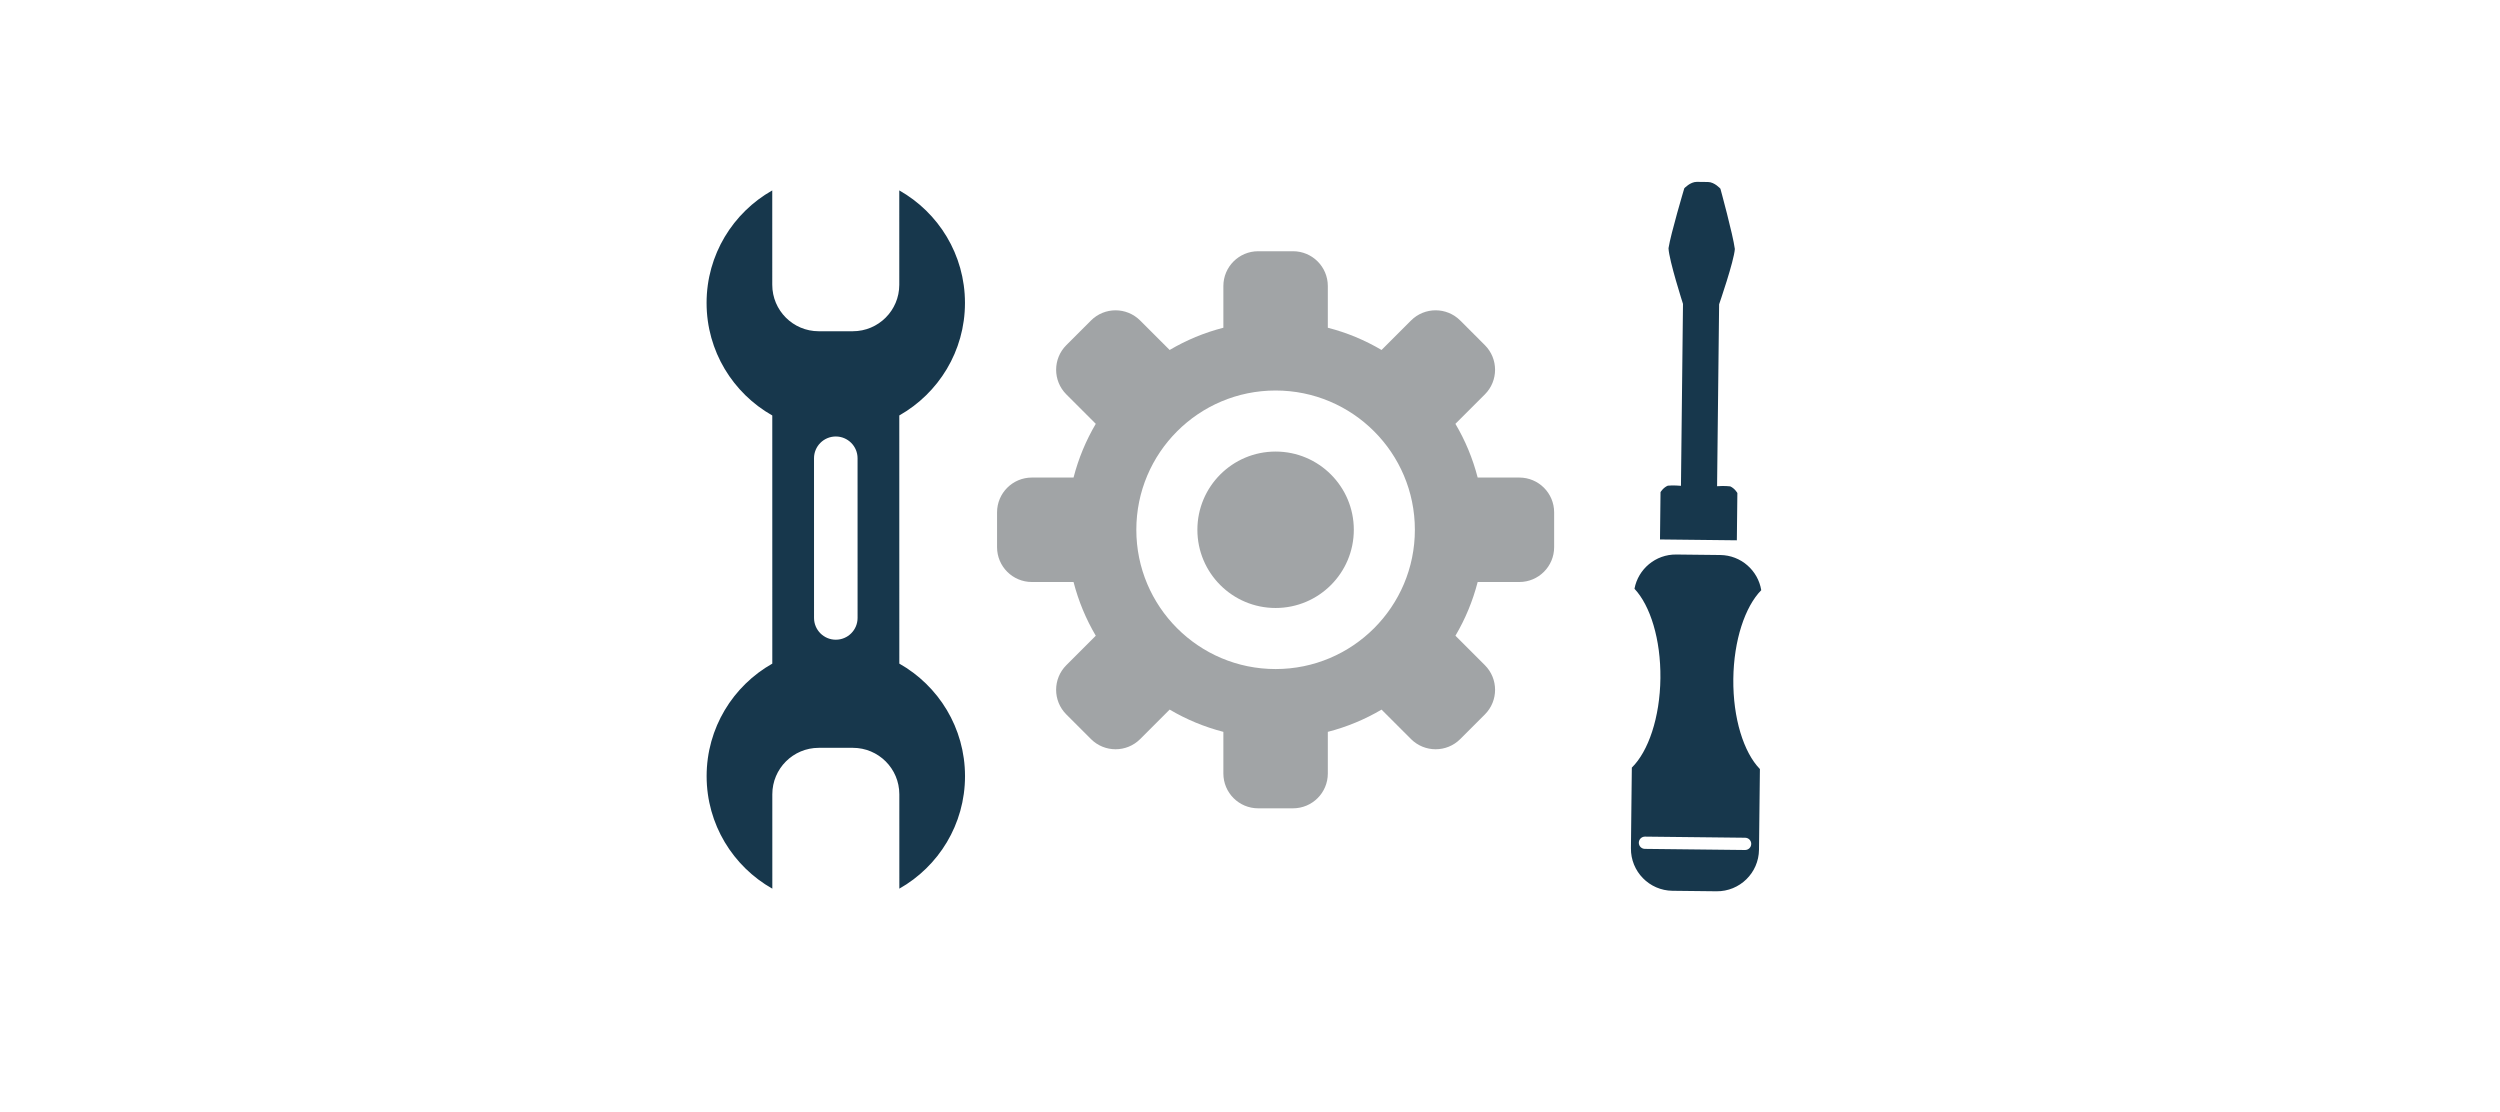
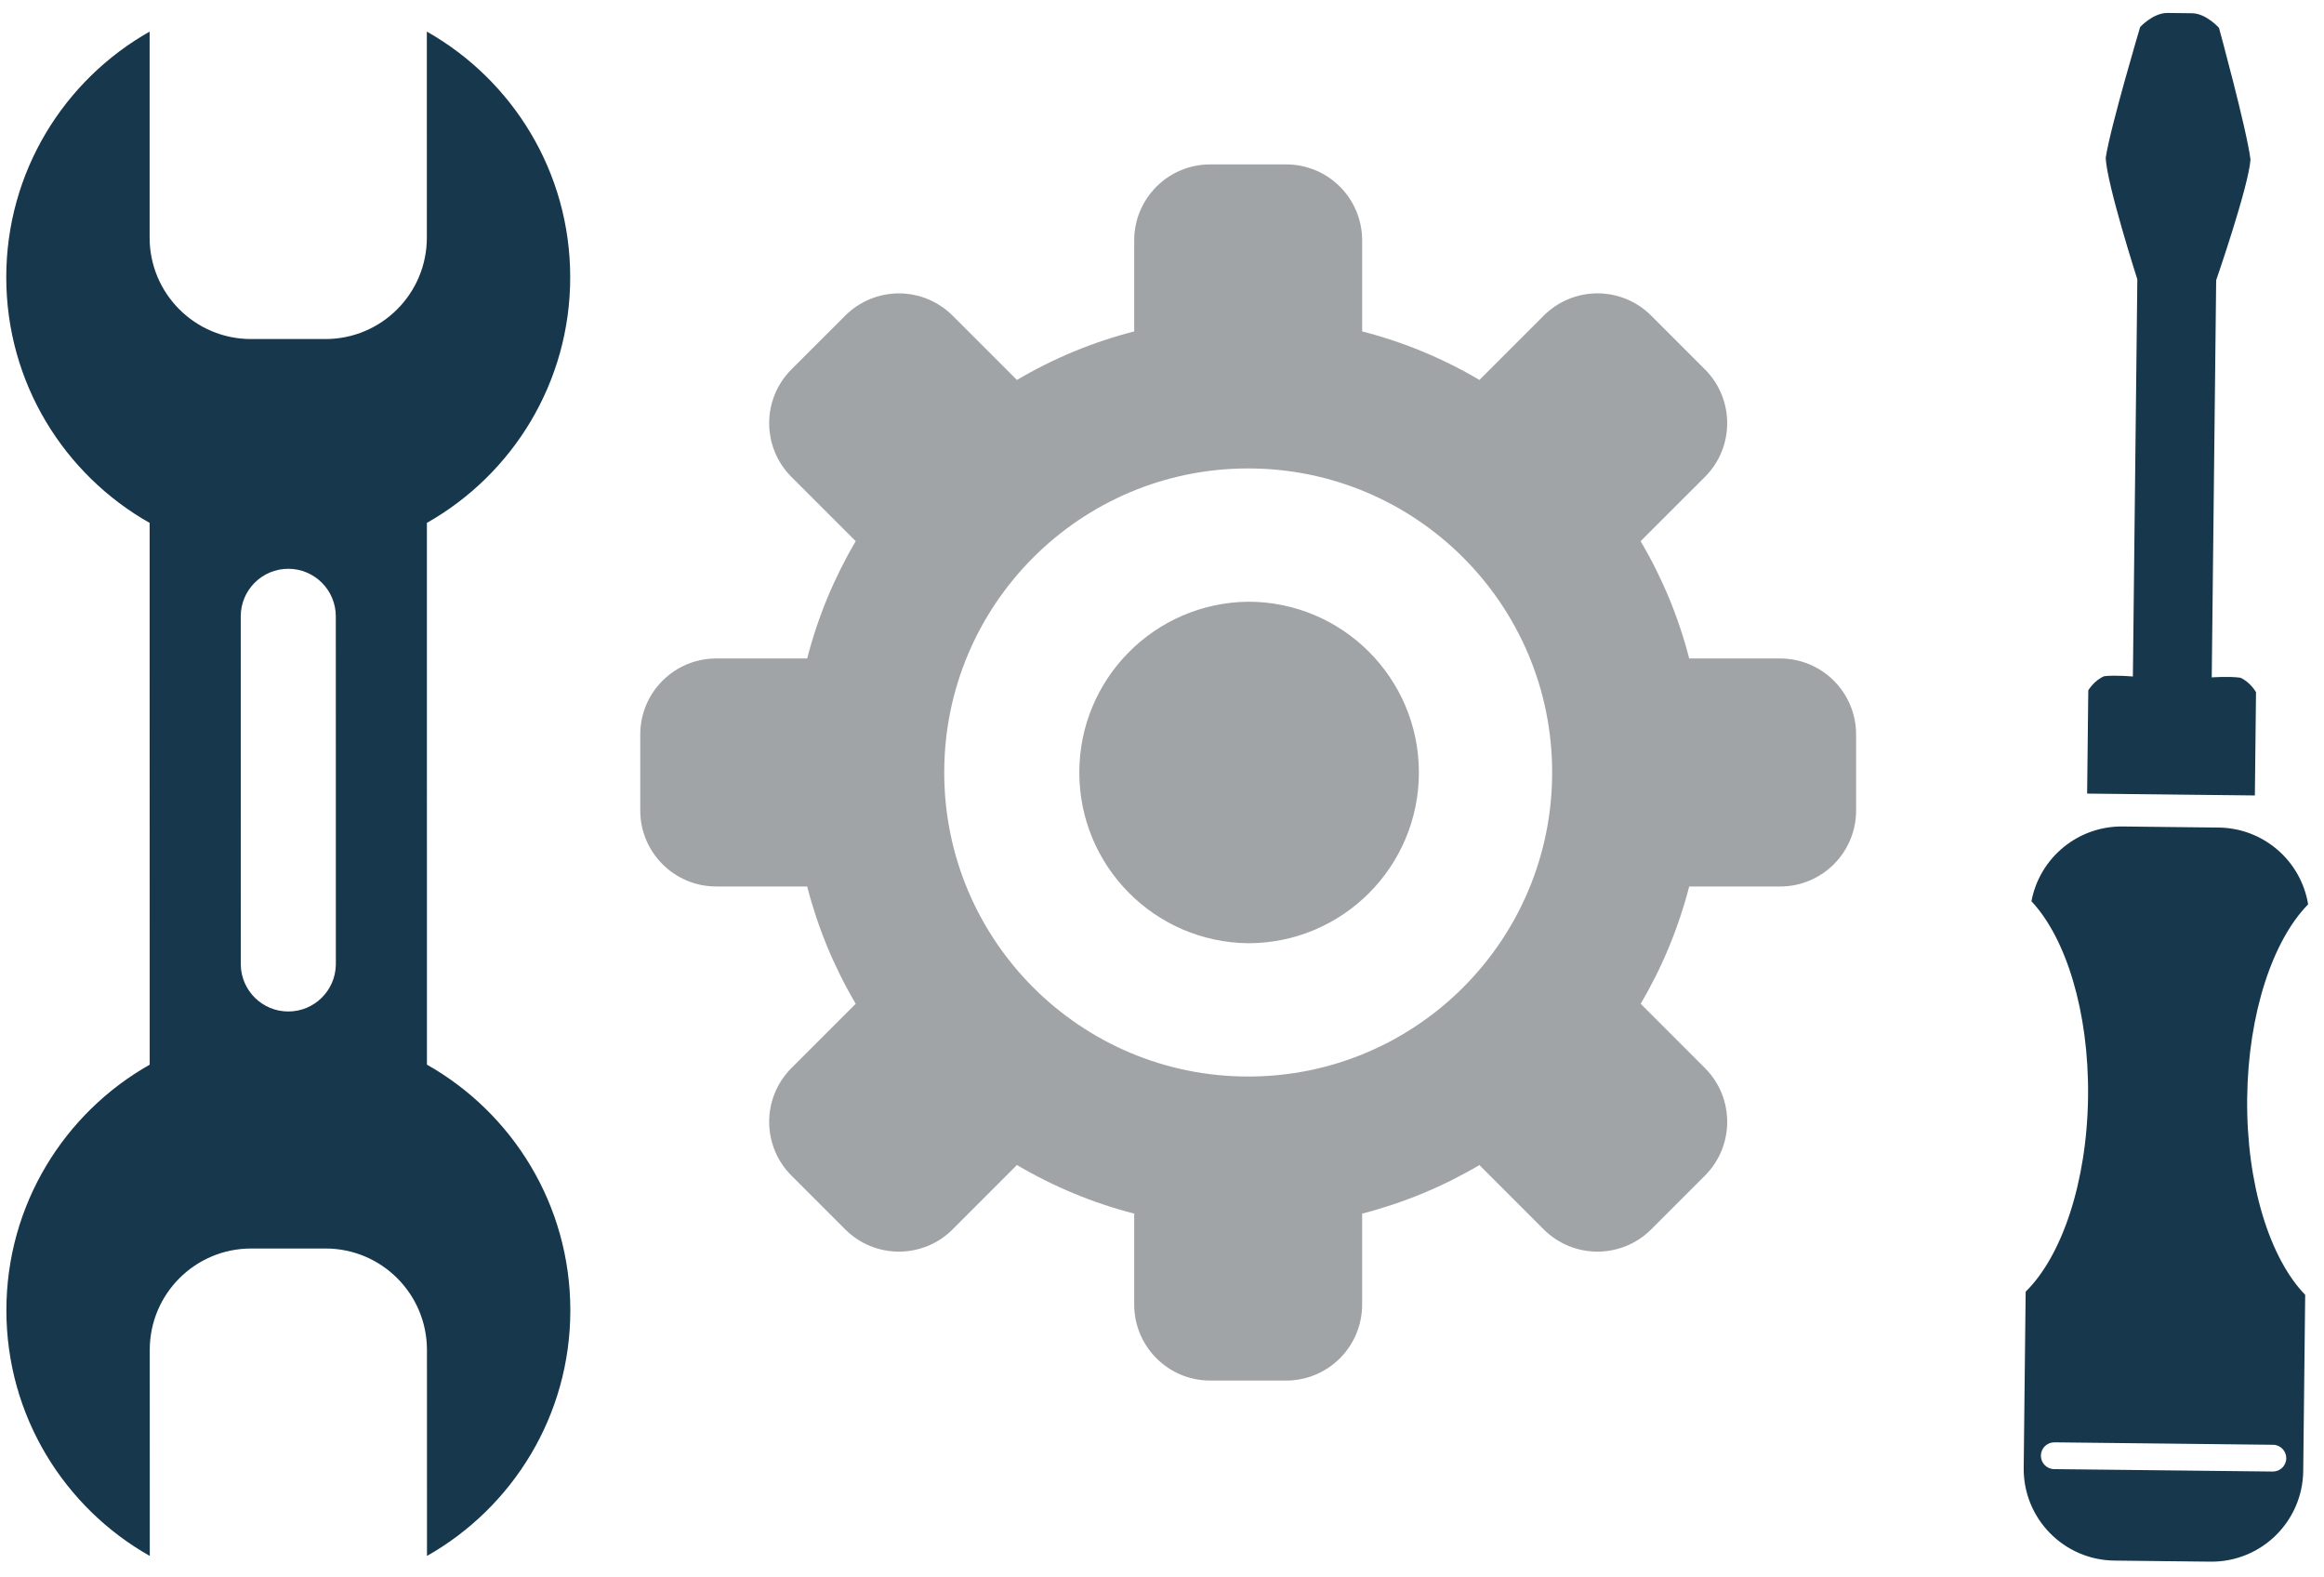
- <svg xmlns="http://www.w3.org/2000/svg" xml:space="preserve" width="71.437mm" height="31.75mm" version="1.1" style="shape-rendering:geometricPrecision; text-rendering:geometricPrecision; image-rendering:optimizeQuality; fill-rule:evenodd; clip-rule:evenodd" viewBox="0 0 7143.74 3174.98">
-   <defs>
-     <style type="text/css">
-    
-     .fil1 {fill:#17374C;fill-rule:nonzero}
-     .fil0 {fill:#A1A4A6;fill-rule:nonzero}
-    
-   </style>
-   </defs>
-   <g id="Layer_x0020_1">
-     <path class="fil0" d="M4341.46 1364.58l-119.02 0c-14.09,-54.61 -35.56,-106.1 -63.64,-153.51l84.24 -84.15c38.86,-38.86 38.77,-101.92 0,-140.68l-70.35 -70.35c-38.96,-38.96 -101.82,-38.96 -140.78,0l-84.14 84.14c-47.42,-27.98 -98.91,-49.55 -153.52,-63.54l0 -119.12c0,-54.99 -44.5,-99.49 -99.49,-99.49l-99.49 0c-54.94,0 -99.49,44.5 -99.49,99.49l0 119.12c-54.61,13.99 -106.15,35.57 -153.52,63.55l-84.18 -84.14c-38.87,-38.87 -101.83,-38.96 -140.69,0l-70.35 70.34c-38.86,38.86 -38.86,101.82 0,140.69l84.15 84.14c-27.99,47.41 -49.46,98.91 -63.55,153.51l-119.07 0c-54.94,0 -99.49,44.5 -99.49,99.5l0 99.49c0,54.99 44.55,99.49 99.49,99.49l119.07 0c14.09,54.61 35.56,106.1 63.55,153.51l-84.15 84.15c-38.86,38.86 -38.91,101.82 0,140.78l70.35 70.34c38.86,38.87 101.82,38.87 140.69,0l84.19 -84.23c47.41,28.07 98.91,49.55 153.51,63.64l0 119.01c0,55 44.55,99.5 99.49,99.5l99.49 -0.01c55,0 99.49,-44.5 99.49,-99.49l0 -119.02c54.61,-14.09 106.1,-35.56 153.52,-63.54l84.14 84.14c38.96,38.86 101.92,38.86 140.78,0l70.35 -70.34c38.86,-38.97 38.86,-101.83 0,-140.79l-84.14 -84.14c27.98,-47.42 49.45,-98.91 63.54,-153.51l119.02 0c55,0 99.49,-44.6 99.49,-99.5l0 -99.49c0,-54.99 -44.49,-99.49 -99.49,-99.49zm-696.44 547.21c-219.78,0 -397.97,-178.2 -397.97,-397.97 0,-219.78 178.19,-397.97 397.97,-397.97 219.77,0 397.97,178.19 397.97,397.97 0,219.77 -178.2,397.97 -397.97,397.97zm0 -621.48c123.43,0 223.5,100.07 223.5,223.5 0,123.43 -100.07,223.5 -223.5,223.5 -123.43,0 -223.5,-100.07 -223.5,-223.5 0,-123.43 100.07,-223.5 223.5,-223.5z" />
-     <path class="fil1" d="M4660.37 2423.95c-0.75,66.34 52.43,120.71 118.76,121.46l62.87 0.7 62.88 0.7c66.33,0.75 120.71,-52.43 121.45,-118.77l2.58 -230.52c-46.18,-47.32 -77.21,-144.93 -75.96,-257.37 1.25,-110.95 33.59,-206.73 79.82,-253.72 -9.27,-56.46 -57.95,-99.85 -117.15,-100.51l-62.87 -0.7 -62.87 -0.71c-59.19,-0.66 -108.83,41.63 -119.37,97.87 45.16,48.01 75.36,144.49 74.12,255.44 -1.26,112.44 -34.46,209.33 -81.69,255.61l-2.57 230.52zm40.25 -33.33l286.2 3.2c9.68,0.1 17.43,8.03 17.32,17.71 -0.11,9.67 -8.03,17.43 -17.71,17.32l-286.2 -3.2c-9.67,-0.11 -17.43,-8.04 -17.32,-17.71 0.11,-9.68 8.03,-17.43 17.71,-17.32zm146.04 -848.02l13.14 0.15 103.22 1.15 1.51 -135.12c0,0 -7.36,-13.22 -20.44,-19 -14.99,-2.04 -37.53,-0.42 -37.53,-0.42l5.81 -519.85c0,0 42.67,-123.34 44.94,-158.07 -5.18,-40.45 -41.25,-172.24 -41.25,-172.24 0,0 -16.68,-18.96 -35.44,-19.16 -6.23,-0.07 -10.36,-0.12 -13.14,-0.15 -5.61,-0.06 -5.64,-0.07 -5.64,-0.07 -2.77,-0.03 -6.91,-0.07 -13.14,-0.14 -18.76,-0.21 -35.86,18.37 -35.86,18.37 0,0 -39.01,130.95 -45.09,171.27 1.49,34.78 41.39,159.03 41.39,159.03l-5.81 519.86c0,0 -22.5,-2.12 -37.53,-0.42 -13.2,5.48 -20.86,18.53 -20.86,18.53l-1.51 135.13 103.23 1.15zm-2276.87 353.64l-0.02 -174.09 -0.03 -360.94 -0.02 -174.08c112.05,-63.39 187.68,-183.63 187.67,-321.55 -0.01,-137.92 -75.67,-258.15 -187.73,-321.52l0.03 269.69c0,73.31 -59.42,132.74 -132.73,132.75l-97.47 0.01c-73.31,0.01 -132.74,-59.41 -132.75,-132.72l-0.03 -269.69c-112.04,63.39 -187.68,183.64 -187.66,321.55 0.01,137.93 75.67,258.15 187.73,321.52l0.02 174.08 0.03 360.95 0.02 174.08c-112.05,63.39 -187.68,183.63 -187.67,321.55 0.01,137.92 75.67,258.15 187.73,321.52l-0.03 -269.69c0,-73.31 59.42,-132.74 132.73,-132.75l97.47 -0.01c73.31,0 132.74,59.42 132.75,132.72l0.03 269.69c112.05,-63.39 187.68,-183.63 187.67,-321.55 -0.02,-137.93 -75.68,-258.16 -187.74,-321.52zm-119.26 -130.52c0,34.36 -27.86,62.22 -62.22,62.23 -34.36,0 -62.22,-27.85 -62.22,-62.22l-0.05 -456.27c0,-34.37 27.85,-62.22 62.22,-62.23 34.36,0 62.22,27.85 62.22,62.21l0.05 456.28z" />
-   </g>
+ <svg xmlns="http://www.w3.org/2000/svg" width="115" height="78" fill="none">
+   <path fill="#A1A4A6" d="M88.087 32.575h-4.499a22.3 22.3 0 0 0-2.405-5.802l3.184-3.18a3.762 3.762 0 0 0 0-5.318l-2.659-2.659a3.757 3.757 0 0 0-5.32 0l-3.18 3.18a22.296 22.296 0 0 0-5.803-2.401v-4.502a3.758 3.758 0 0 0-3.76-3.76h-3.76a3.76 3.76 0 0 0-3.761 3.76v4.502a22.266 22.266 0 0 0-5.802 2.402l-3.182-3.18a3.756 3.756 0 0 0-5.317 0l-2.66 2.658a3.76 3.76 0 0 0 0 5.318l3.181 3.18a22.411 22.411 0 0 0-2.402 5.802h-4.5a3.76 3.76 0 0 0-3.76 3.76v3.76a3.76 3.76 0 0 0 3.76 3.76h4.5a22.404 22.404 0 0 0 2.402 5.803l-3.18 3.18a3.762 3.762 0 0 0 0 5.321l2.659 2.659a3.759 3.759 0 0 0 5.317 0l3.182-3.184a22.314 22.314 0 0 0 5.802 2.405v4.498a3.76 3.76 0 0 0 3.76 3.761h3.76a3.758 3.758 0 0 0 3.76-3.76v-4.499a22.43 22.43 0 0 0 5.803-2.401l3.18 3.18a3.764 3.764 0 0 0 5.321 0l2.659-2.659a3.764 3.764 0 0 0 0-5.321l-3.18-3.18a22.432 22.432 0 0 0 2.401-5.802h4.499a3.76 3.76 0 0 0 3.76-3.76v-3.761a3.758 3.758 0 0 0-3.76-3.76ZM61.764 53.257c-8.306 0-15.04-6.735-15.04-15.042 0-8.306 6.734-15.041 15.04-15.041 8.307 0 15.042 6.735 15.042 15.041 0 8.306-6.735 15.042-15.041 15.042Zm0-23.49a8.448 8.448 0 1 1 0 16.896 8.448 8.448 0 0 1 0-16.895Z" />
+   <path fill="#17374C" d="M100.14 72.614a4.54 4.54 0 0 0 4.489 4.59l2.376.027 2.376.026a4.54 4.54 0 0 0 4.591-4.489l.097-8.712c-1.745-1.789-2.918-5.478-2.871-9.727.047-4.194 1.27-7.814 3.017-9.59a4.54 4.54 0 0 0-4.428-3.799l-2.376-.026-2.376-.027a4.542 4.542 0 0 0-4.512 3.699c1.707 1.815 2.848 5.461 2.802 9.654-.048 4.25-1.303 7.912-3.088 9.661l-.097 8.713Zm1.521-1.26 10.817.121a.662.662 0 1 1-.015 1.324l-10.817-.12a.662.662 0 0 1 .015-1.325Zm5.52-32.051.496.006 3.902.043.057-5.107s-.278-.5-.773-.718c-.566-.077-1.418-.016-1.418-.016l.219-19.648s1.613-4.661 1.699-5.974c-.196-1.529-1.559-6.51-1.559-6.51s-.631-.716-1.34-.724l-.496-.006a18.322 18.322 0 0 1-.213-.002l-.497-.006c-.709-.008-1.355.695-1.355.695s-1.475 4.949-1.705 6.473c.057 1.314 1.565 6.01 1.565 6.01l-.22 19.649s-.85-.08-1.418-.016c-.499.207-.789.7-.789.7l-.057 5.108 3.902.043ZM21.126 52.669v-6.58l-.002-13.642v-6.58c4.234-2.395 7.093-6.94 7.092-12.152 0-5.213-2.86-9.757-7.095-12.152l.001 10.193a5.017 5.017 0 0 1-5.016 5.017h-3.684a5.017 5.017 0 0 1-5.018-5.016V1.564C3.168 3.96.31 8.505.31 13.717c0 5.214 2.86 9.757 7.095 12.152v6.58l.002 13.642v6.58C3.175 55.065.316 59.61.316 64.822c0 5.213 2.86 9.757 7.096 12.152L7.41 66.782a5.017 5.017 0 0 1 5.016-5.017h3.684a5.017 5.017 0 0 1 5.017 5.016l.002 10.193c4.234-2.396 7.093-6.94 7.093-12.153-.001-5.213-2.86-9.757-7.096-12.152Zm-4.508-4.933a2.352 2.352 0 0 1-4.703 0l-.002-17.245a2.352 2.352 0 0 1 4.704 0l.002 17.245Z" />
</svg>
